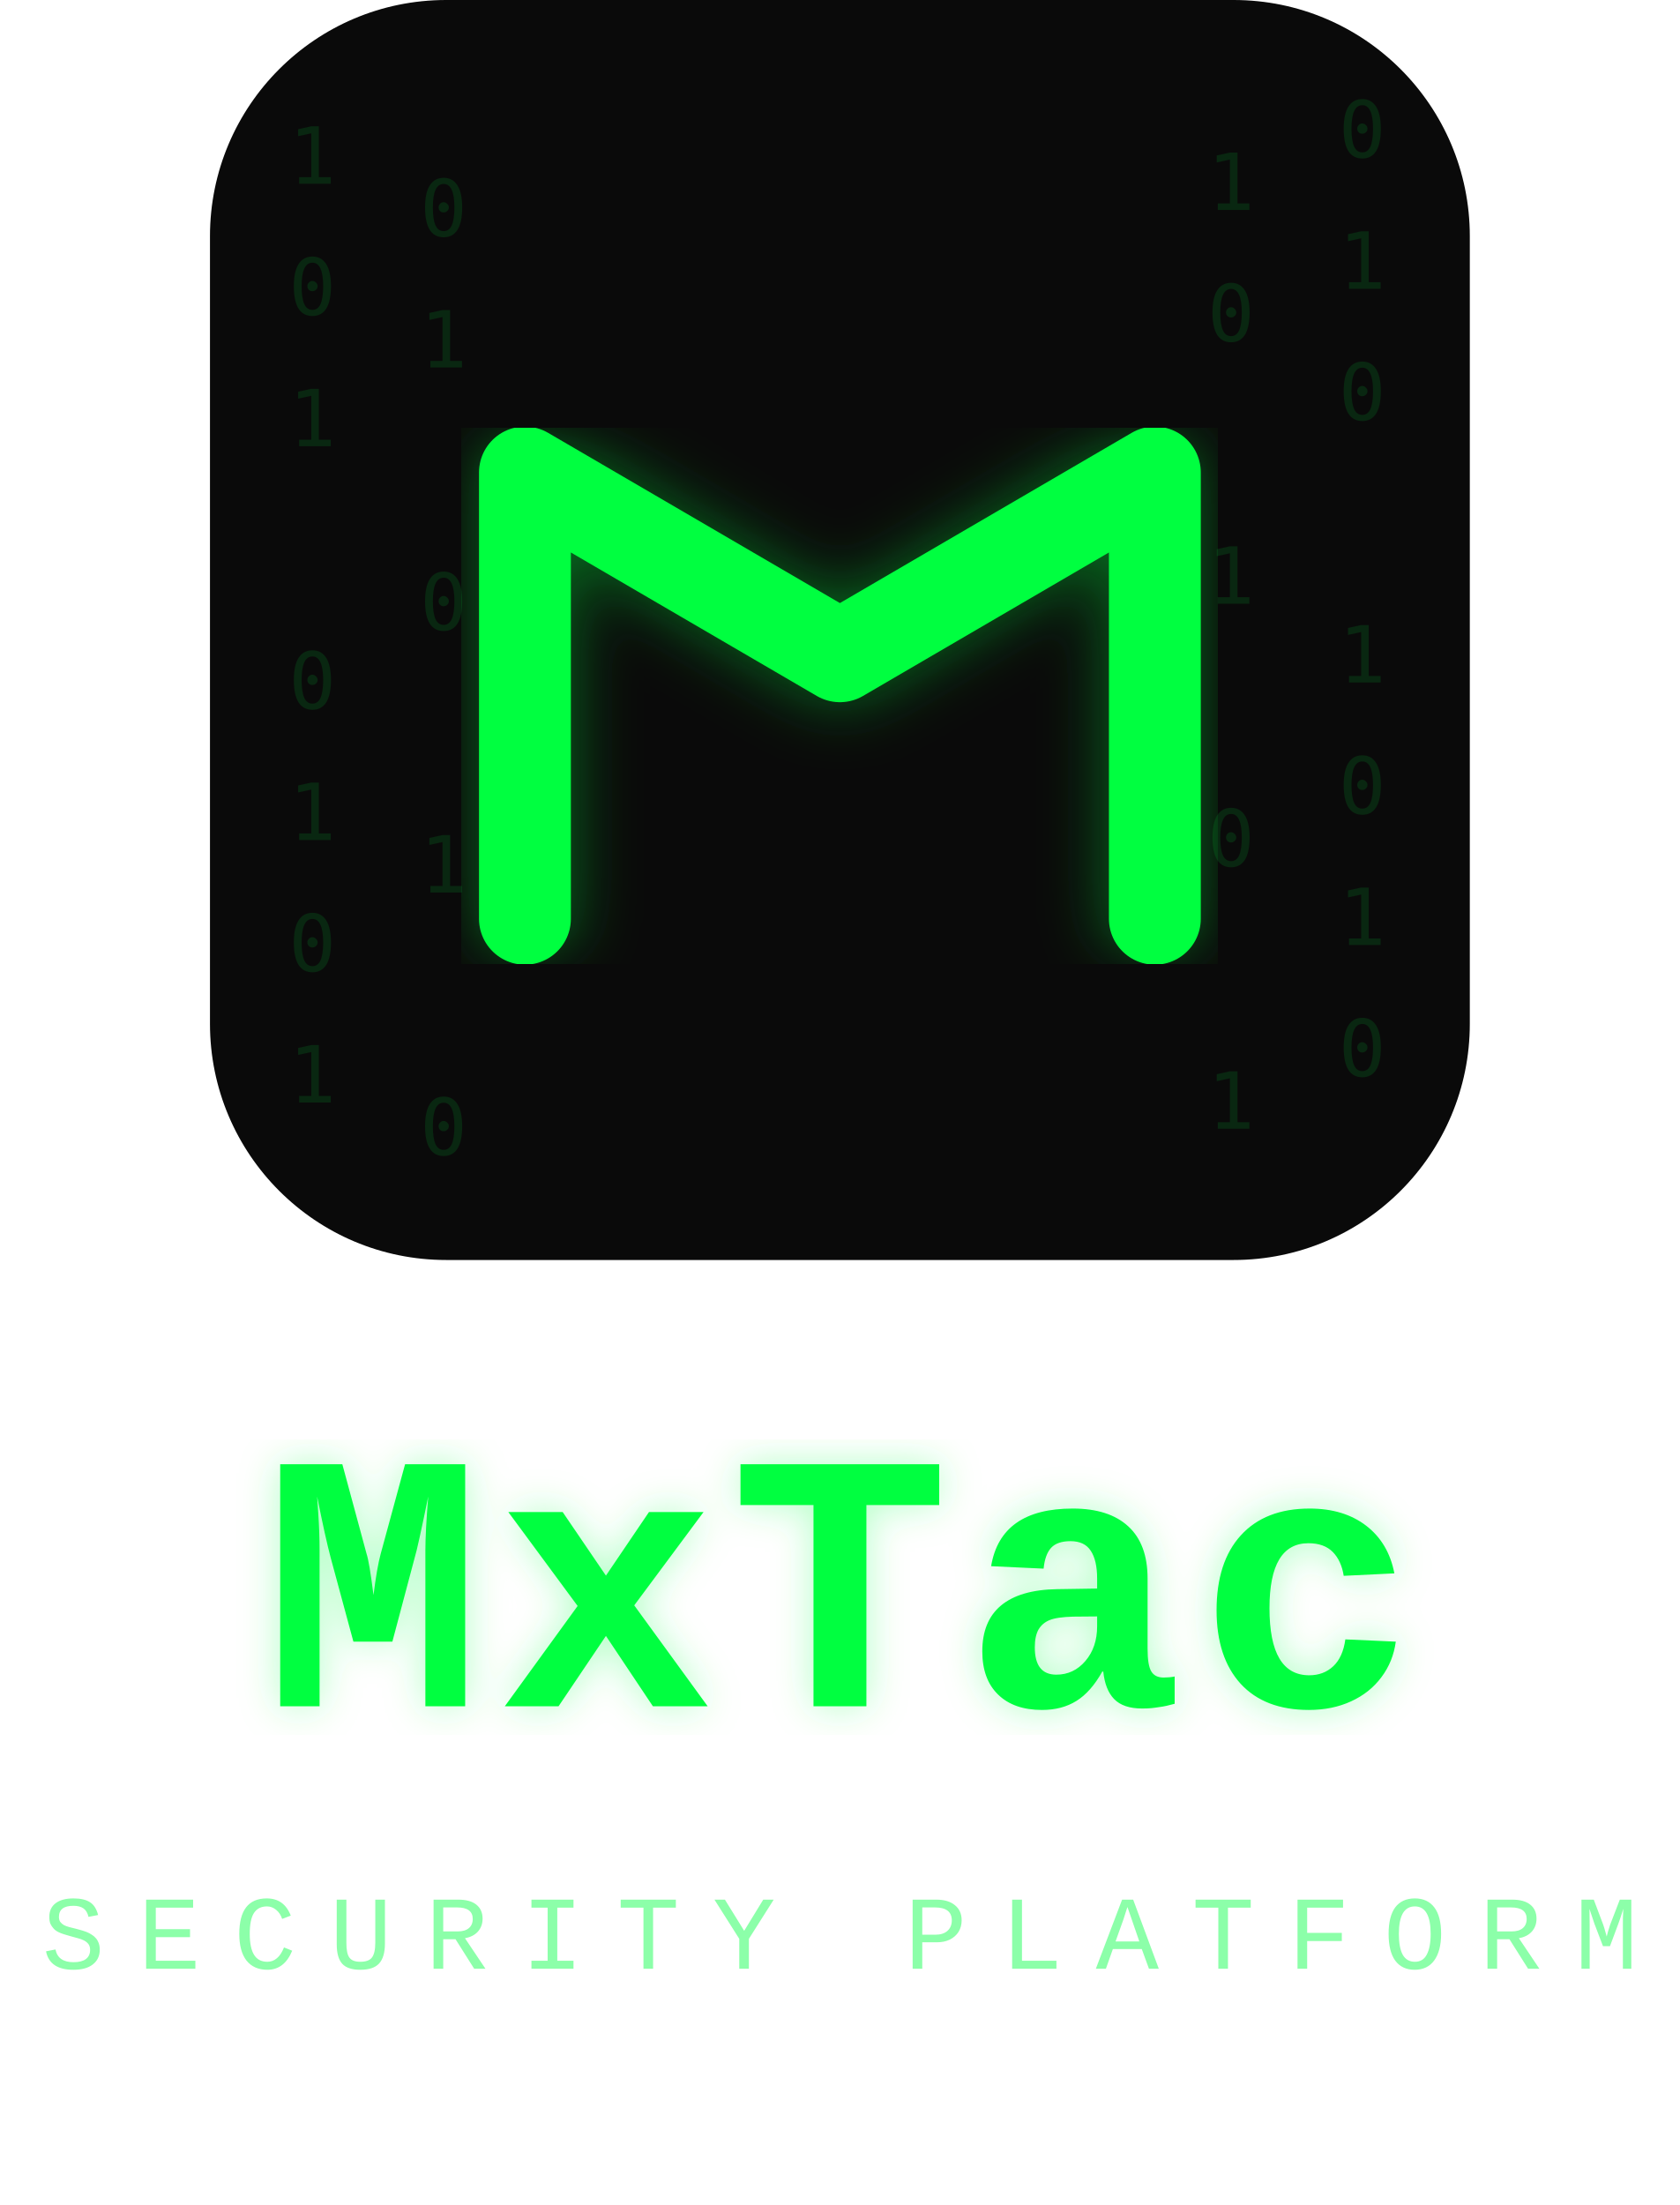
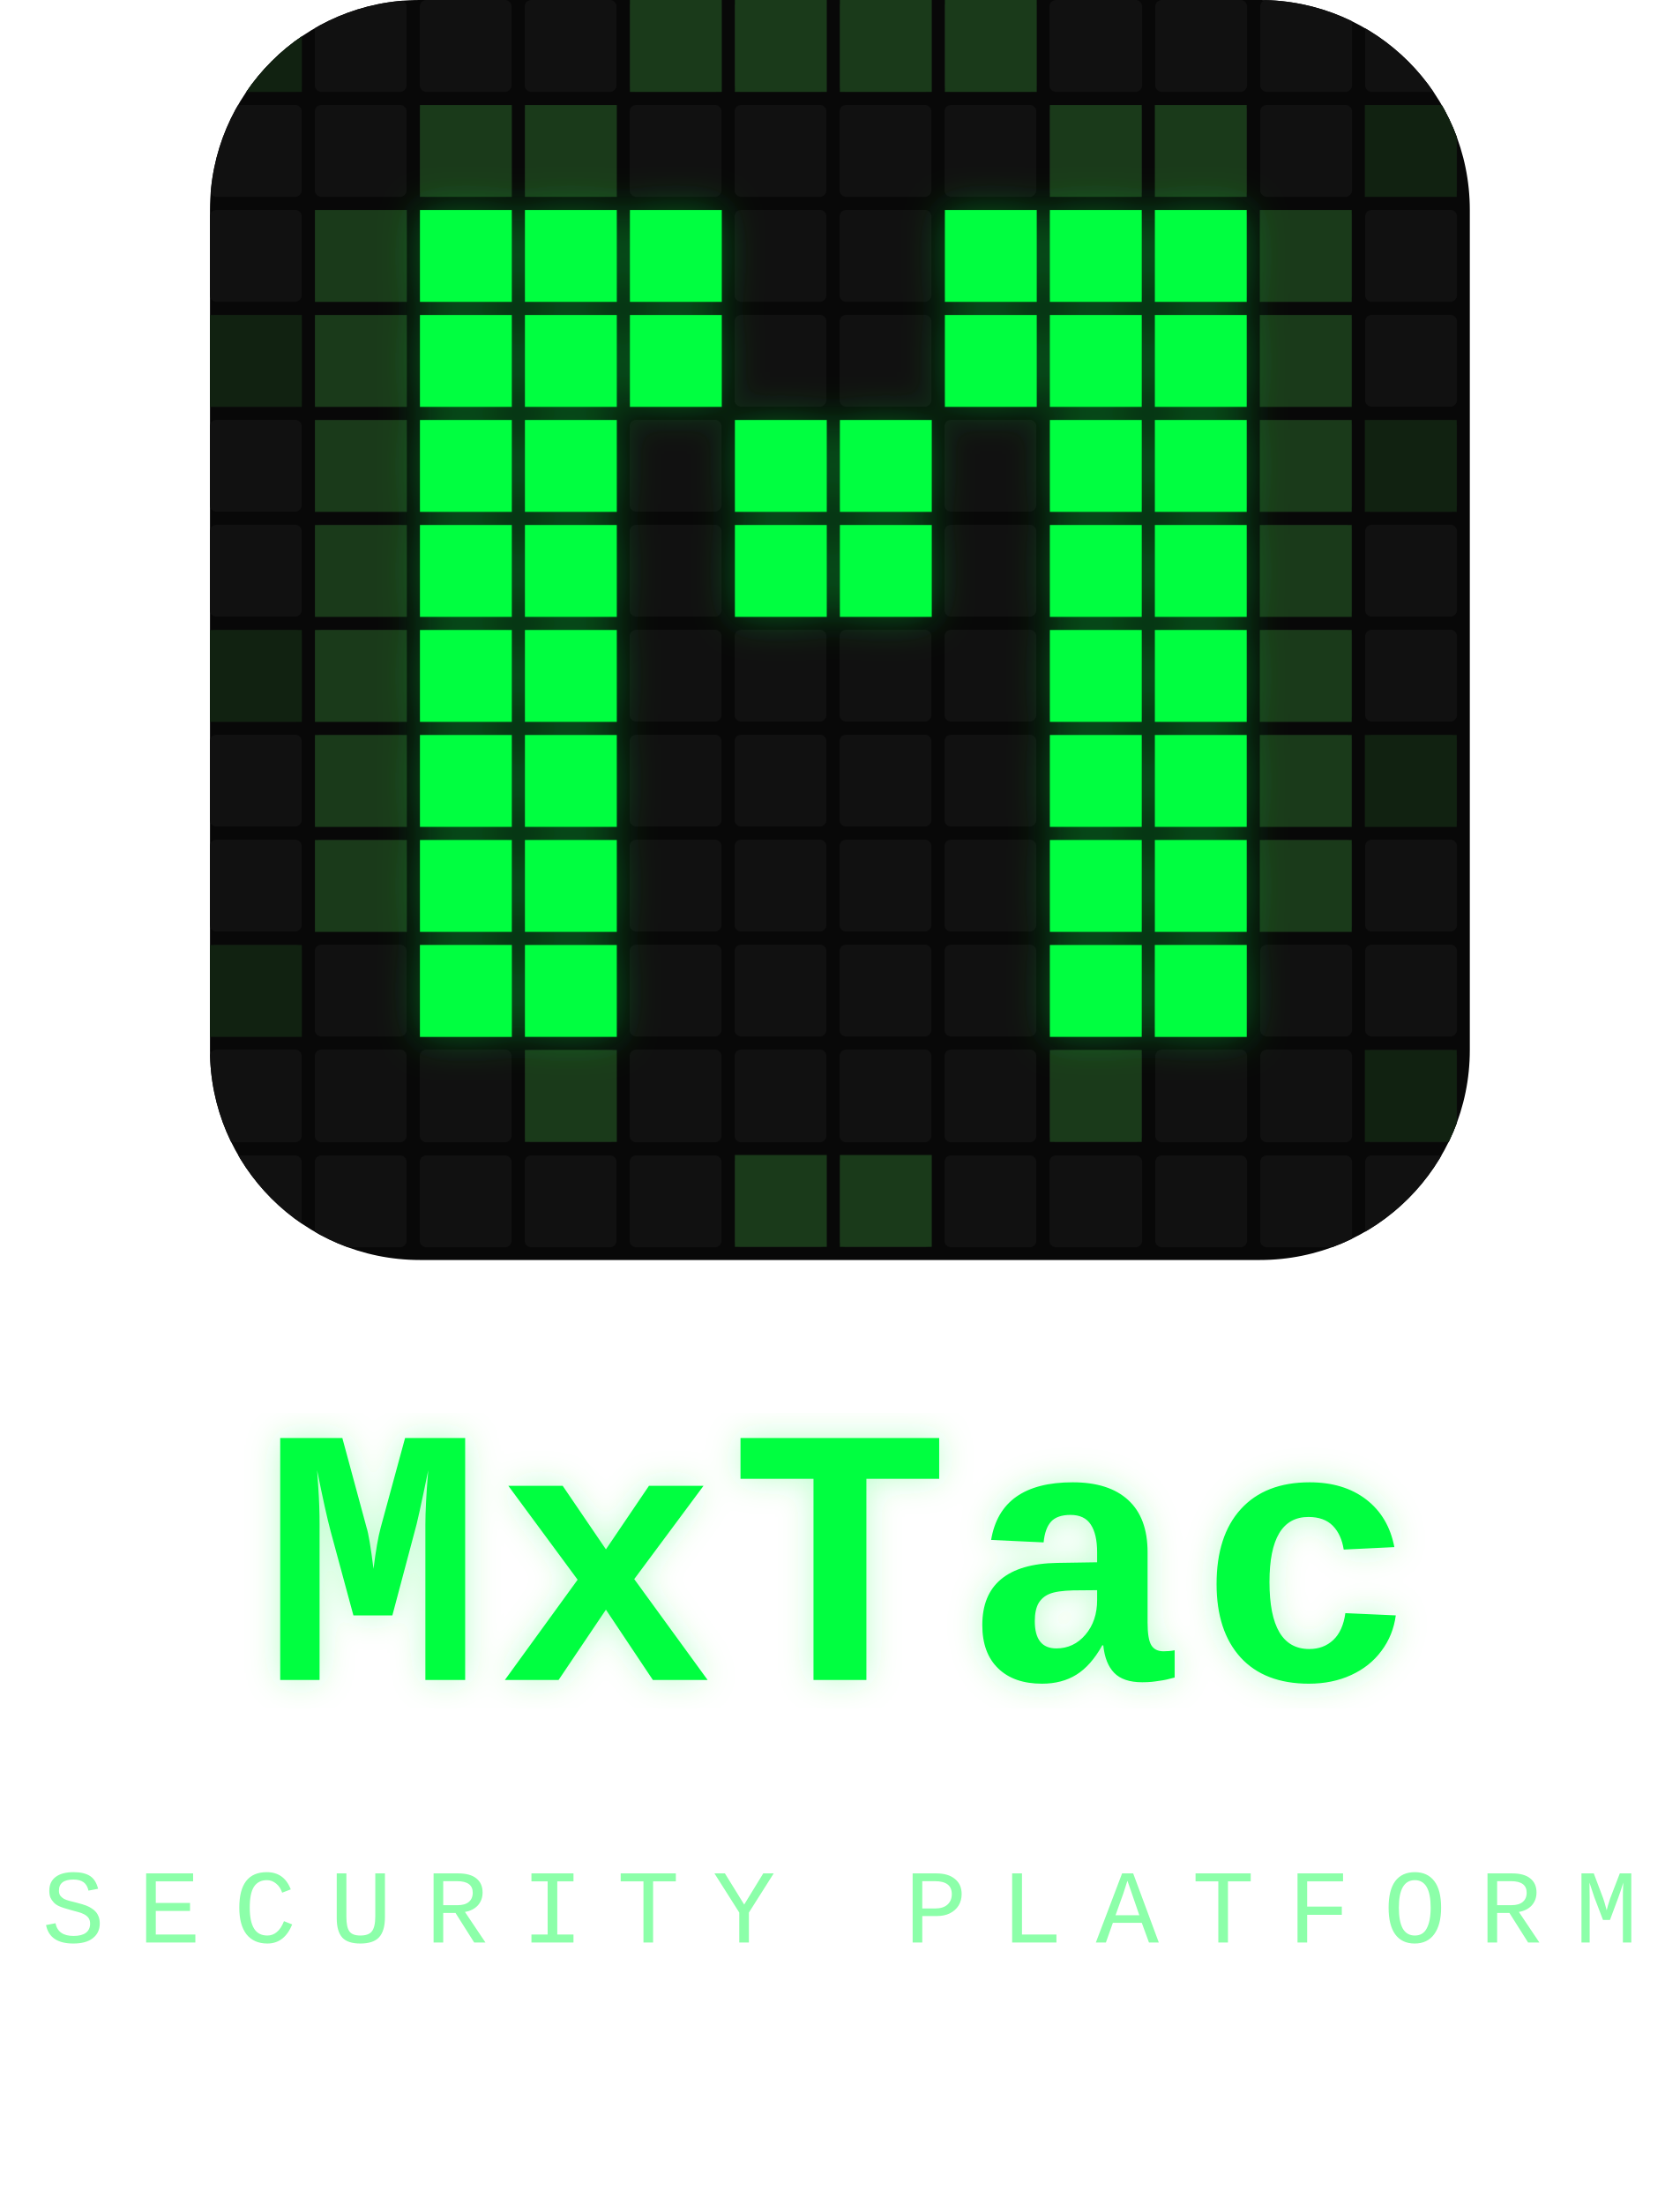
<svg xmlns="http://www.w3.org/2000/svg" viewBox="0 0 128 168" width="128" height="168">
  <defs>
-     <filter id="neonStrong">
-       <feGaussianBlur in="SourceGraphic" stdDeviation="2.5" result="blur" />
-       <feFlood flood-color="#00FF41" flood-opacity="0.4" result="color" />
-       <feComposite in="color" in2="blur" operator="in" result="glow" />
+     <clipPath id="clip">
+       <rect x="16" width="96" height="96" rx="16" />
+     </clipPath>
+     <pattern id="grid" width="8" height="8" patternUnits="userSpaceOnUse">
+       <rect width="7" height="7" rx="0.5" fill="#111111" />
+     </pattern>
+     <filter id="glow">
+       <feGaussianBlur in="SourceGraphic" stdDeviation="1.5" result="b" />
+       <feFlood flood-color="#00FF41" flood-opacity="0.35" result="c" />
+       <feComposite in="c" in2="b" operator="in" result="g" />
      <feMerge>
-         <feMergeNode in="glow" />
+         <feMergeNode in="g" />
        <feMergeNode in="SourceGraphic" />
      </feMerge>
    </filter>
    <filter id="textGlow">
-       <feGaussianBlur in="SourceGraphic" stdDeviation="1.5" result="blur" />
-       <feFlood flood-color="#00FF41" flood-opacity="0.3" result="color" />
-       <feComposite in="color" in2="blur" operator="in" result="glow" />
+       <feGaussianBlur in="SourceGraphic" stdDeviation="1.2" result="b" />
+       <feFlood flood-color="#00FF41" flood-opacity="0.25" result="c" />
+       <feComposite in="c" in2="b" operator="in" result="g" />
      <feMerge>
-         <feMergeNode in="glow" />
+         <feMergeNode in="g" />
        <feMergeNode in="SourceGraphic" />
      </feMerge>
    </filter>
  </defs>
-   <rect x="16" y="0" width="96" height="96" rx="18" fill="#0A0A0A" />
-   <g opacity="0.12" fill="#00FF41" font-family="monospace" font-size="6">
-     <text x="22" y="14">1</text>
-     <text x="22" y="24">0</text>
-     <text x="22" y="34">1</text>
-     <text x="22" y="54">0</text>
-     <text x="22" y="64">1</text>
-     <text x="22" y="74">0</text>
-     <text x="22" y="84">1</text>
-     <text x="32" y="18">0</text>
-     <text x="32" y="28">1</text>
-     <text x="32" y="48">0</text>
-     <text x="32" y="68">1</text>
-     <text x="32" y="88">0</text>
-     <text x="92" y="16">1</text>
-     <text x="92" y="26">0</text>
-     <text x="92" y="46">1</text>
-     <text x="92" y="66">0</text>
-     <text x="92" y="86">1</text>
-     <text x="102" y="12">0</text>
-     <text x="102" y="22">1</text>
-     <text x="102" y="32">0</text>
-     <text x="102" y="52">1</text>
-     <text x="102" y="62">0</text>
-     <text x="102" y="72">1</text>
-     <text x="102" y="82">0</text>
+   <g clip-path="url(#clip)">
+     <rect x="16" width="96" height="96" fill="#080808" />
+     <rect x="16" width="96" height="96" fill="url(#grid)" />
+     <g fill="#1A3A1A">
+       <rect x="48" y="0" width="7" height="7" />
+       <rect x="56" y="0" width="7" height="7" />
+       <rect x="64" y="0" width="7" height="7" />
+       <rect x="72" y="0" width="7" height="7" />
+       <rect x="32" y="8" width="7" height="7" />
+       <rect x="40" y="8" width="7" height="7" />
+       <rect x="80" y="8" width="7" height="7" />
+       <rect x="88" y="8" width="7" height="7" />
+       <rect x="24" y="16" width="7" height="7" />
+       <rect x="96" y="16" width="7" height="7" />
+       <rect x="24" y="24" width="7" height="7" />
+       <rect x="96" y="24" width="7" height="7" />
+       <rect x="24" y="32" width="7" height="7" />
+       <rect x="96" y="32" width="7" height="7" />
+       <rect x="24" y="40" width="7" height="7" />
+       <rect x="96" y="40" width="7" height="7" />
+       <rect x="24" y="48" width="7" height="7" />
+       <rect x="96" y="48" width="7" height="7" />
+       <rect x="24" y="56" width="7" height="7" />
+       <rect x="96" y="56" width="7" height="7" />
+       <rect x="24" y="64" width="7" height="7" />
+       <rect x="96" y="64" width="7" height="7" />
+       <rect x="32" y="72" width="7" height="7" />
+       <rect x="88" y="72" width="7" height="7" />
+       <rect x="40" y="80" width="7" height="7" />
+       <rect x="80" y="80" width="7" height="7" />
+       <rect x="56" y="88" width="7" height="7" />
+       <rect x="64" y="88" width="7" height="7" />
+     </g>
+     <g fill="#112211">
+       <rect x="16" y="0" width="7" height="7" />
+       <rect x="16" y="24" width="7" height="7" />
+       <rect x="16" y="48" width="7" height="7" />
+       <rect x="16" y="72" width="7" height="7" />
+       <rect x="104" y="8" width="7" height="7" />
+       <rect x="104" y="32" width="7" height="7" />
+       <rect x="104" y="56" width="7" height="7" />
+       <rect x="104" y="80" width="7" height="7" />
+     </g>
+     <g fill="#00FF41" filter="url(#glow)">
+       <rect x="32" y="16" width="7" height="7" />
+       <rect x="40" y="16" width="7" height="7" />
+       <rect x="48" y="16" width="7" height="7" />
+       <rect x="72" y="16" width="7" height="7" />
+       <rect x="80" y="16" width="7" height="7" />
+       <rect x="88" y="16" width="7" height="7" />
+       <rect x="32" y="24" width="7" height="7" />
+       <rect x="40" y="24" width="7" height="7" />
+       <rect x="48" y="24" width="7" height="7" />
+       <rect x="72" y="24" width="7" height="7" />
+       <rect x="80" y="24" width="7" height="7" />
+       <rect x="88" y="24" width="7" height="7" />
+       <rect x="32" y="32" width="7" height="7" />
+       <rect x="40" y="32" width="7" height="7" />
+       <rect x="56" y="32" width="7" height="7" />
+       <rect x="64" y="32" width="7" height="7" />
+       <rect x="80" y="32" width="7" height="7" />
+       <rect x="88" y="32" width="7" height="7" />
+       <rect x="32" y="40" width="7" height="7" />
+       <rect x="40" y="40" width="7" height="7" />
+       <rect x="56" y="40" width="7" height="7" />
+       <rect x="64" y="40" width="7" height="7" />
+       <rect x="80" y="40" width="7" height="7" />
+       <rect x="88" y="40" width="7" height="7" />
+       <rect x="32" y="48" width="7" height="7" />
+       <rect x="40" y="48" width="7" height="7" />
+       <rect x="80" y="48" width="7" height="7" />
+       <rect x="88" y="48" width="7" height="7" />
+       <rect x="32" y="56" width="7" height="7" />
+       <rect x="40" y="56" width="7" height="7" />
+       <rect x="80" y="56" width="7" height="7" />
+       <rect x="88" y="56" width="7" height="7" />
+       <rect x="32" y="64" width="7" height="7" />
+       <rect x="40" y="64" width="7" height="7" />
+       <rect x="80" y="64" width="7" height="7" />
+       <rect x="88" y="64" width="7" height="7" />
+       <rect x="32" y="72" width="7" height="7" />
+       <rect x="40" y="72" width="7" height="7" />
+       <rect x="80" y="72" width="7" height="7" />
+       <rect x="88" y="72" width="7" height="7" />
+     </g>
  </g>
-   <path d="M40 70 V36 L64 50 L88 36 V70" fill="none" stroke="#00FF41" stroke-width="7" stroke-linecap="round" stroke-linejoin="round" filter="url(#neonStrong)" />
-   <text x="64" y="130" text-anchor="middle" font-family="'Courier New', 'Consolas', monospace" font-size="28" font-weight="700" fill="#00FF41" letter-spacing="1" filter="url(#textGlow)">MxTac</text>
-   <text x="64" y="150" text-anchor="middle" font-family="'Courier New', 'Consolas', monospace" font-size="8" font-weight="500" fill="rgba(0,255,65,0.45)" letter-spacing="2.5">SECURITY PLATFORM</text>
+   <text x="64" y="128" text-anchor="middle" font-family="'Courier New', 'Consolas', monospace" font-size="28" font-weight="700" fill="#00FF41" letter-spacing="1" filter="url(#textGlow)">MxTac</text>
+   <text x="64" y="148" text-anchor="middle" font-family="'Courier New', 'Consolas', monospace" font-size="8" font-weight="500" fill="rgba(0,255,65,0.45)" letter-spacing="2.5">SECURITY PLATFORM</text>
</svg>
